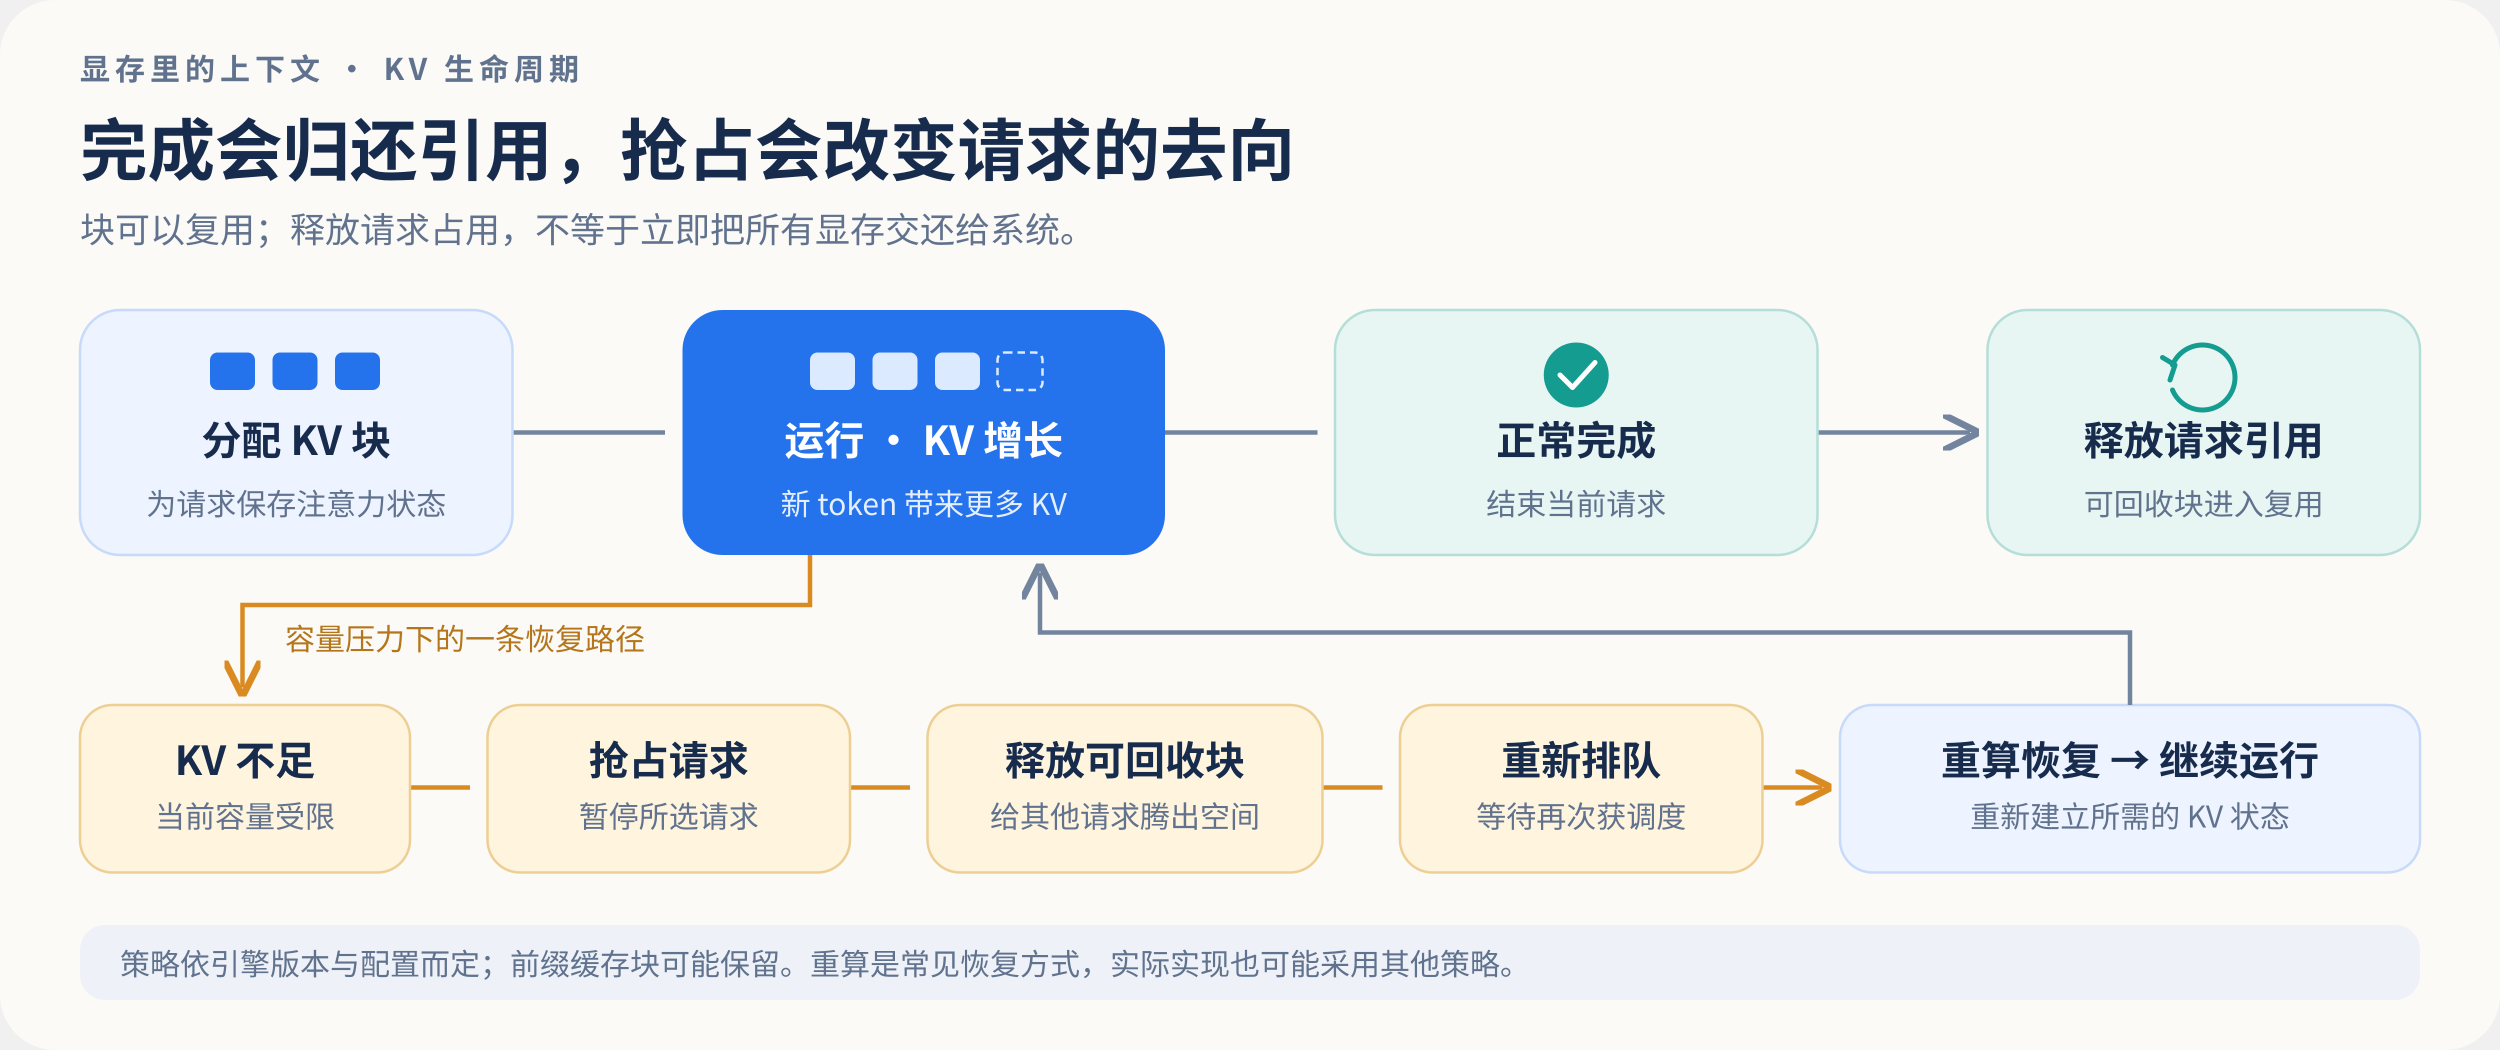
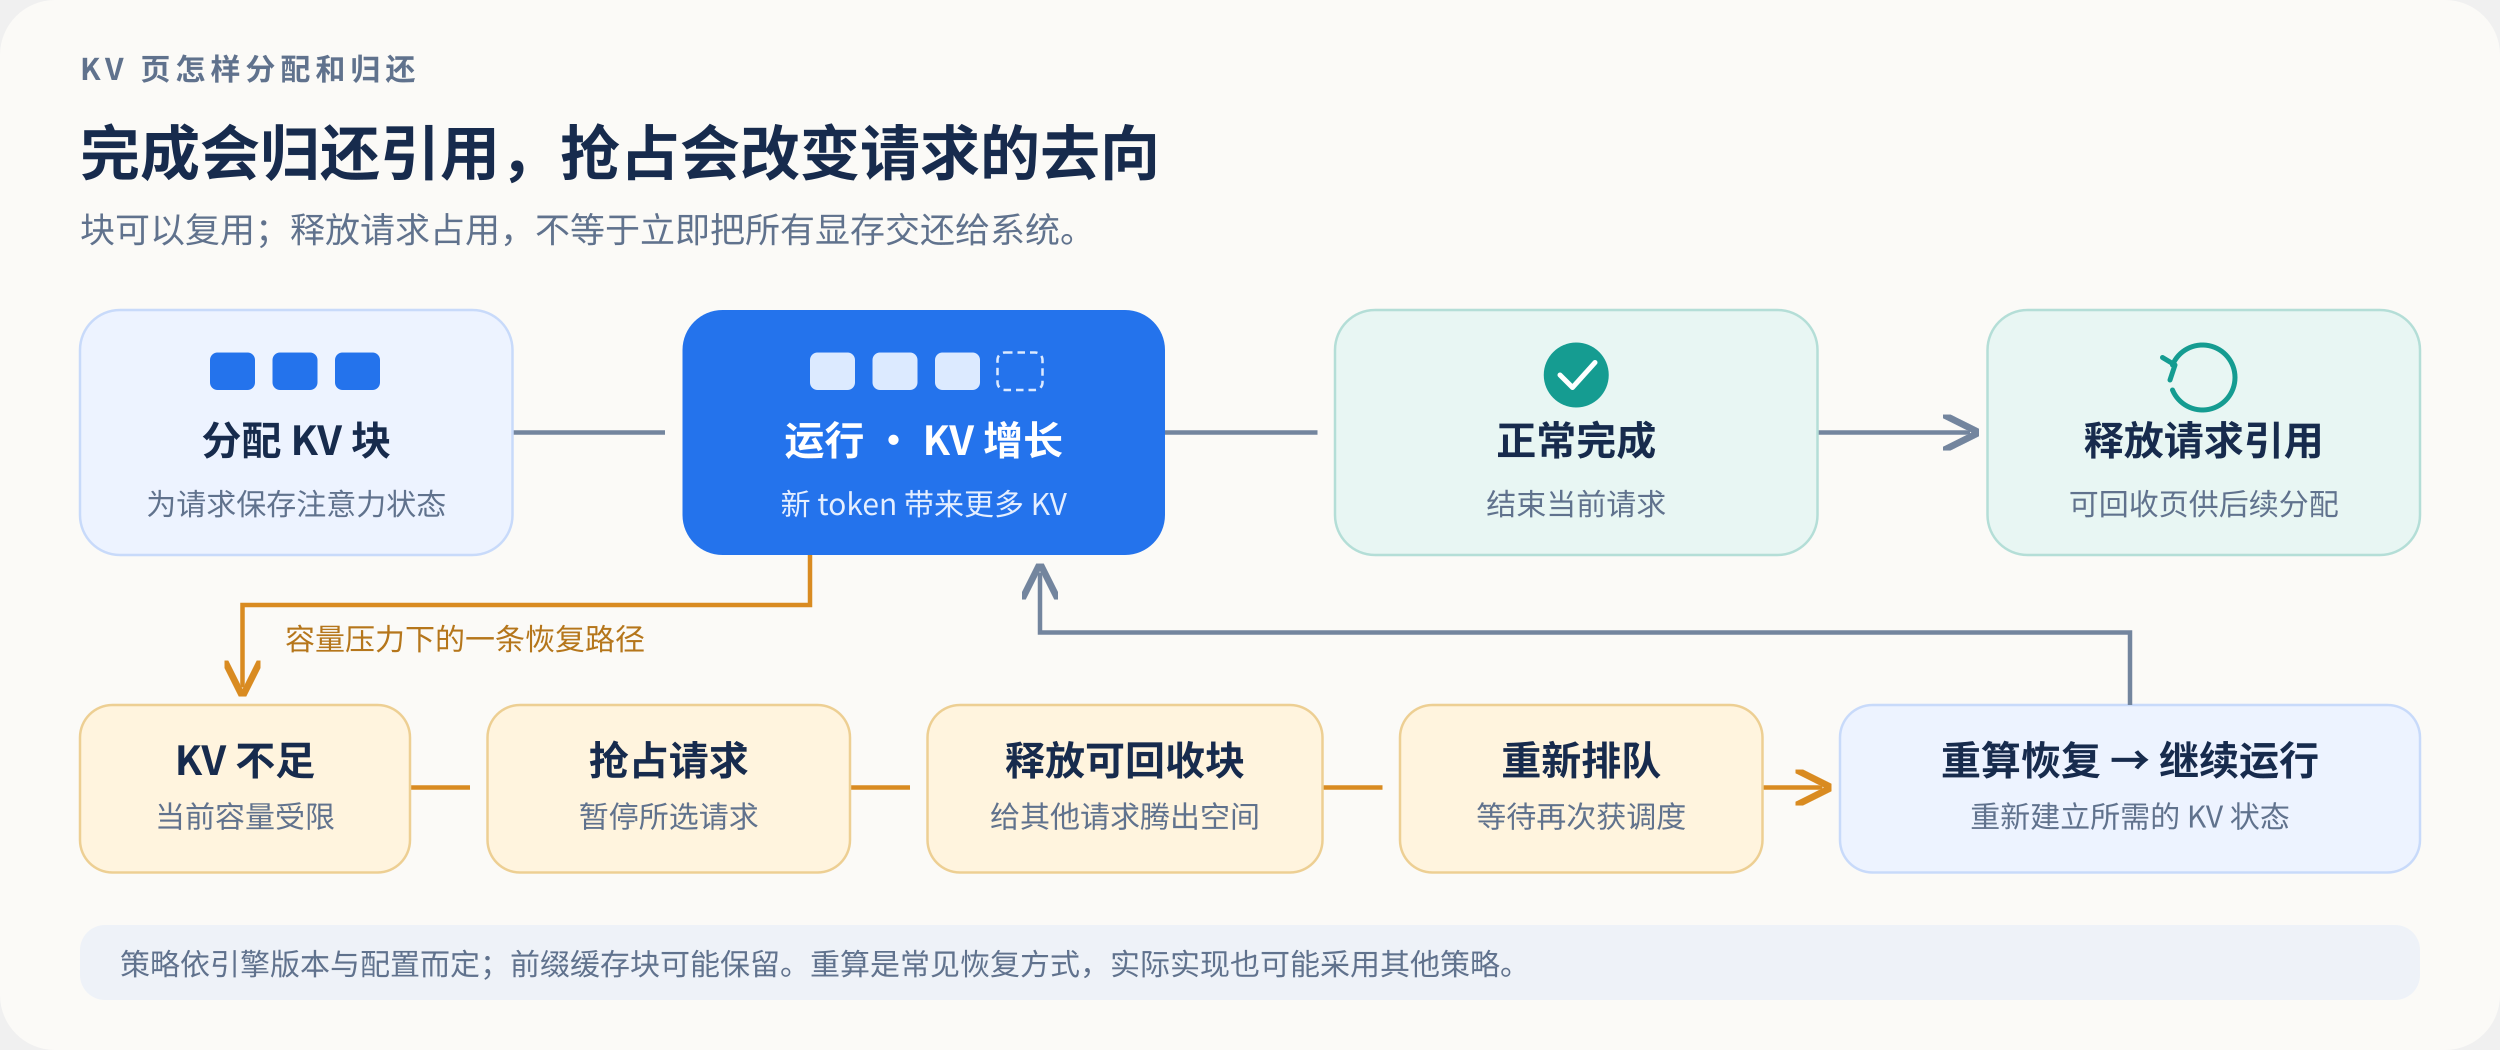
<svg xmlns="http://www.w3.org/2000/svg" width="1000" height="420" viewBox="0 0 1000 420" role="img" aria-labelledby="title desc">
  <defs>
    <marker id="arrow" markerWidth="8" markerHeight="8" refX="6" refY="4" orient="auto">
      <path d="M0 0L8 4L0 8" fill="none" stroke="#73859e" stroke-width="1.5" />
    </marker>
    <marker id="amber" markerWidth="8" markerHeight="8" refX="6" refY="4" orient="auto">
      <path d="M0 0L8 4L0 8" fill="none" stroke="#d98b21" stroke-width="1.5" />
    </marker>
    <style>
      text{font-family:-apple-system,BlinkMacSystemFont,"PingFang SC","Microsoft YaHei","Noto Sans CJK SC",sans-serif;fill:#172b4d}
-       .eyebrow{font-size:12px;letter-spacing:2px;font-weight:700;fill:#60728d}.title{font-size:27px;font-weight:750}.sub{font-size:14px;fill:#60728d}.name{font-size:16px;font-weight:700}.small{font-size:12px;fill:#60728d}.line{fill:none;stroke:#73859e;stroke-width:1.8;marker-end:url(#arrow)}.branch{fill:none;stroke:#d98b21;stroke-width:1.8;marker-end:url(#amber)}
+       .eyebrow{font-size:12px;letter-spacing:2px;font-weight:700;fill:#60728d}.title{font-size:24px;font-weight:750}.sub{font-size:14px;fill:#60728d}.name{font-size:16px;font-weight:700}.small{font-size:12px;fill:#60728d}.line{fill:none;stroke:#73859e;stroke-width:1.8;marker-end:url(#arrow)}.branch{fill:none;stroke:#d98b21;stroke-width:1.8;marker-end:url(#amber)}
    </style>
  </defs>
  <rect width="1000" height="420" rx="22" fill="#fbfaf7" />
-   <text x="32" y="32" class="eyebrow">显存里的上下文 · KV 生命周期</text>
+   <text x="32" y="32" class="eyebrow">KV 页怎样分配和归还</text>
  <text x="32" y="70" class="title">完成会归还引用，抢占会改变请求的去向</text>
  <text x="32" y="97" class="sub">块可以复用；释放请求占用，不等于立即把所有显存交还给系统。</text>
  <path d="M205 173H266M466 173H527M727 173H788" class="line" />
  <g>
    <rect x="32" y="124" width="173" height="98" rx="16" fill="#edf3ff" stroke="#c8dafa" />
    <g fill="#2473ec">
      <rect x="84" y="141" width="18" height="15" rx="3" />
      <rect x="109" y="141" width="18" height="15" rx="3" />
      <rect x="134" y="141" width="18" height="15" rx="3" />
    </g>
    <text x="118.5" y="182" text-anchor="middle" class="name">分配 KV 块</text>
    <text x="118.5" y="206" text-anchor="middle" class="small">为请求保存注意力状态</text>
  </g>
  <g>
    <rect x="273" y="124" width="193" height="98" rx="16" fill="#2473ec" />
    <g fill="#dceaff">
      <rect x="324" y="141" width="18" height="15" rx="3" />
      <rect x="349" y="141" width="18" height="15" rx="3" />
      <rect x="374" y="141" width="18" height="15" rx="3" />
    </g>
    <rect x="399" y="141" width="18" height="15" rx="3" fill="none" stroke="#dceaff" stroke-dasharray="3 2" />
    <text x="369.5" y="182" text-anchor="middle" class="name" style="fill:#fff">运行 · KV 增长</text>
    <text x="369.5" y="206" text-anchor="middle" class="small" style="fill:#e5efff">新 token 带来更多 KV</text>
  </g>
  <g>
    <rect x="534" y="124" width="193" height="98" rx="16" fill="#e8f6f3" stroke="#b4ded7" />
    <circle cx="630.5" cy="150" r="13" fill="#159c91" />
    <path d="m624 150 5 5 9-10" stroke="#fff" stroke-width="2" fill="none" stroke-linecap="round" stroke-linejoin="round" />
    <text x="630.5" y="182" text-anchor="middle" class="name">正常完成</text>
    <text x="630.5" y="206" text-anchor="middle" class="small">结束当前请求</text>
  </g>
  <g>
    <rect x="795" y="124" width="173" height="98" rx="16" fill="#e8f6f3" stroke="#b4ded7" />
    <path d="M869 146a13 13 0 1 1 0 10M865 143l5 3-2 6" fill="none" stroke="#159c91" stroke-width="2" stroke-linecap="round" stroke-linejoin="round" />
    <text x="881.5" y="182" text-anchor="middle" class="name">释放请求引用</text>
-     <text x="881.5" y="206" text-anchor="middle" class="small">可回收块进入复用</text>
+     <text x="881.5" y="206" text-anchor="middle" class="small">可回收页供后续分配</text>
  </g>
  <path d="M324 222v20H97v33" class="branch" />
  <text x="114" y="260" class="small" style="fill:#b5761b">容量压力下的一条恢复路径</text>
  <path d="M164 315H188M340 315H364M529 315H553M705 315H729" class="branch" />
  <g>
    <rect x="32" y="282" width="132" height="67" rx="13" fill="#fff4de" stroke="#edcf93" />
    <text x="98" y="310" text-anchor="middle" class="name">KV 不足</text>
    <text x="98" y="331" text-anchor="middle" class="small">当前容量受限</text>
  </g>
  <g>
    <rect x="195" y="282" width="145" height="67" rx="13" fill="#fff4de" stroke="#edcf93" />
    <text x="267.5" y="310" text-anchor="middle" class="name">抢占请求</text>
    <text x="267.5" y="331" text-anchor="middle" class="small">暂停所选请求</text>
  </g>
  <g>
    <rect x="371" y="282" width="158" height="67" rx="13" fill="#fff4de" stroke="#edcf93" />
    <text x="450" y="310" text-anchor="middle" class="name">释放可回收块</text>
    <text x="450" y="331" text-anchor="middle" class="small">给其他请求腾出空间</text>
  </g>
  <g>
    <rect x="560" y="282" width="145" height="67" rx="13" fill="#fff4de" stroke="#edcf93" />
    <text x="632.5" y="310" text-anchor="middle" class="name">重新排队</text>
    <text x="632.5" y="331" text-anchor="middle" class="small">等待再次获调度</text>
  </g>
  <g>
    <rect x="736" y="282" width="232" height="67" rx="13" fill="#edf3ff" stroke="#c8dafa" />
    <text x="852" y="310" text-anchor="middle" class="name">重算恢复 → 继续运行</text>
    <text x="852" y="331" text-anchor="middle" class="small">重新建立所需的 KV 状态</text>
  </g>
  <path d="M852 282v-29H416v-24" class="line" />
  <rect x="32" y="370" width="936" height="30" rx="10" fill="#eef2f8" />
  <text x="48" y="390" style="font-size:12px;fill:#60728d">策略依引擎版本与配置而定；前缀缓存块可能保留。重算是常见恢复方式，实际实现也可能采用其他策略。</text>
</svg>
